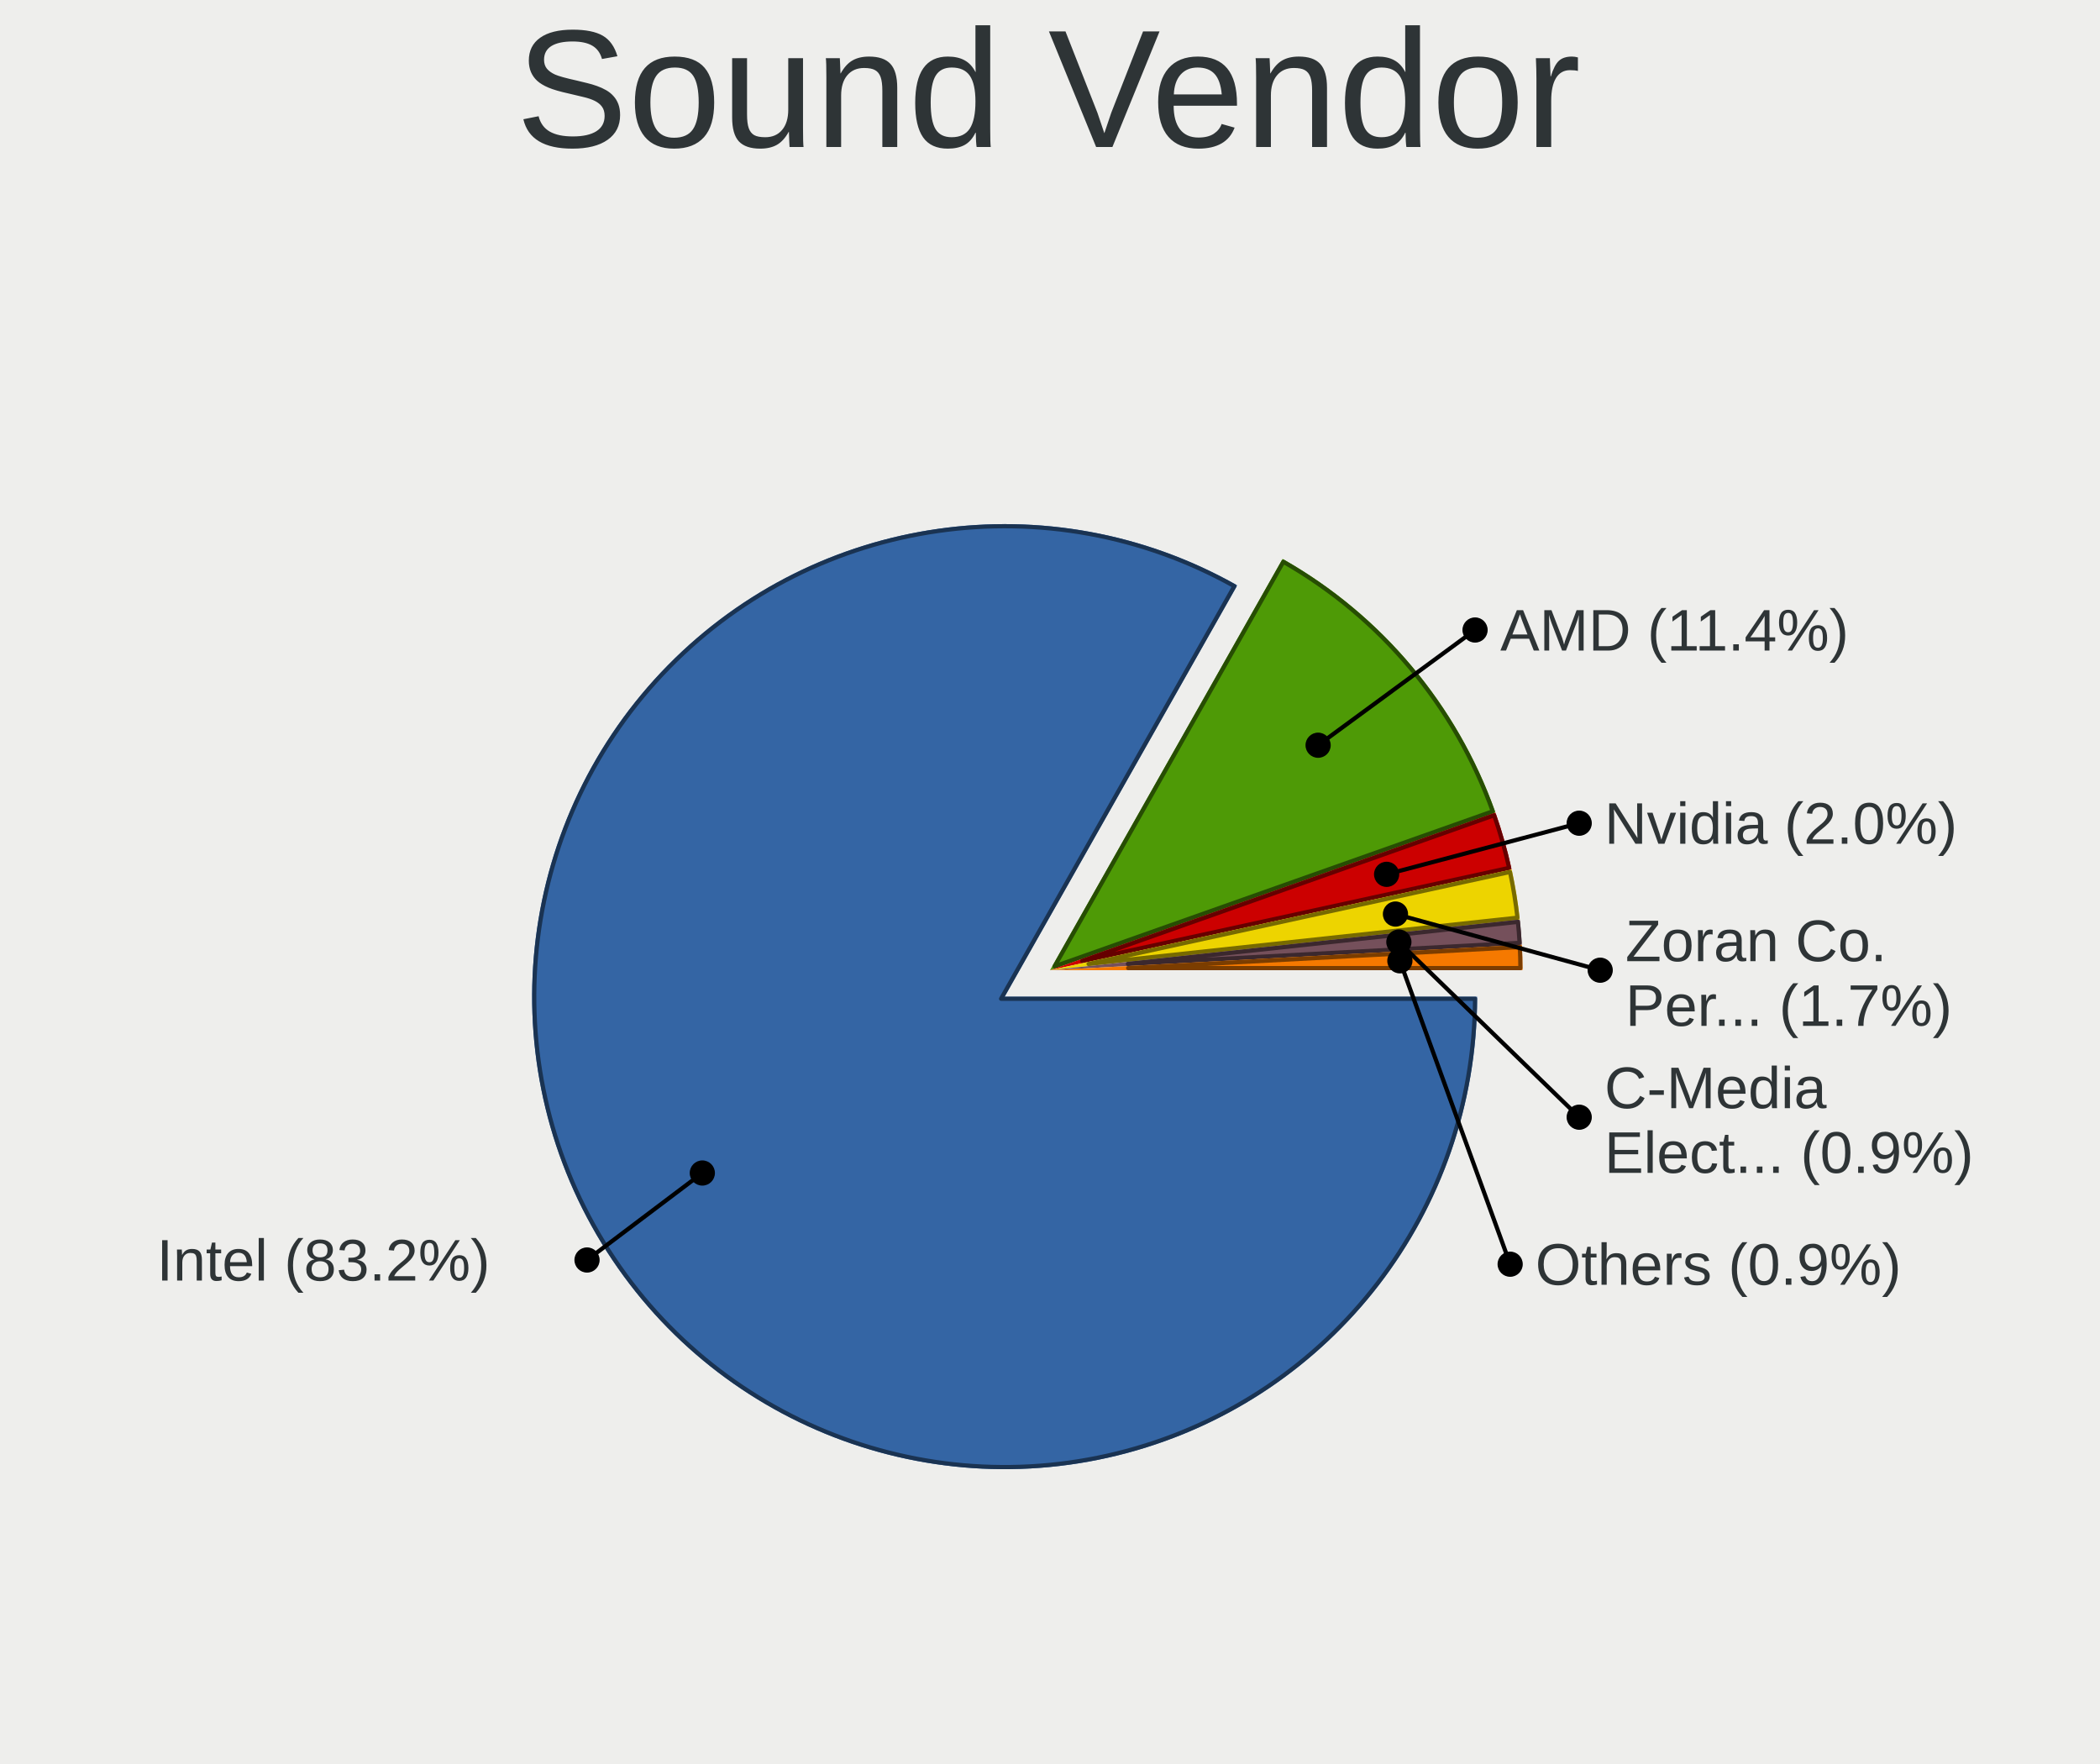
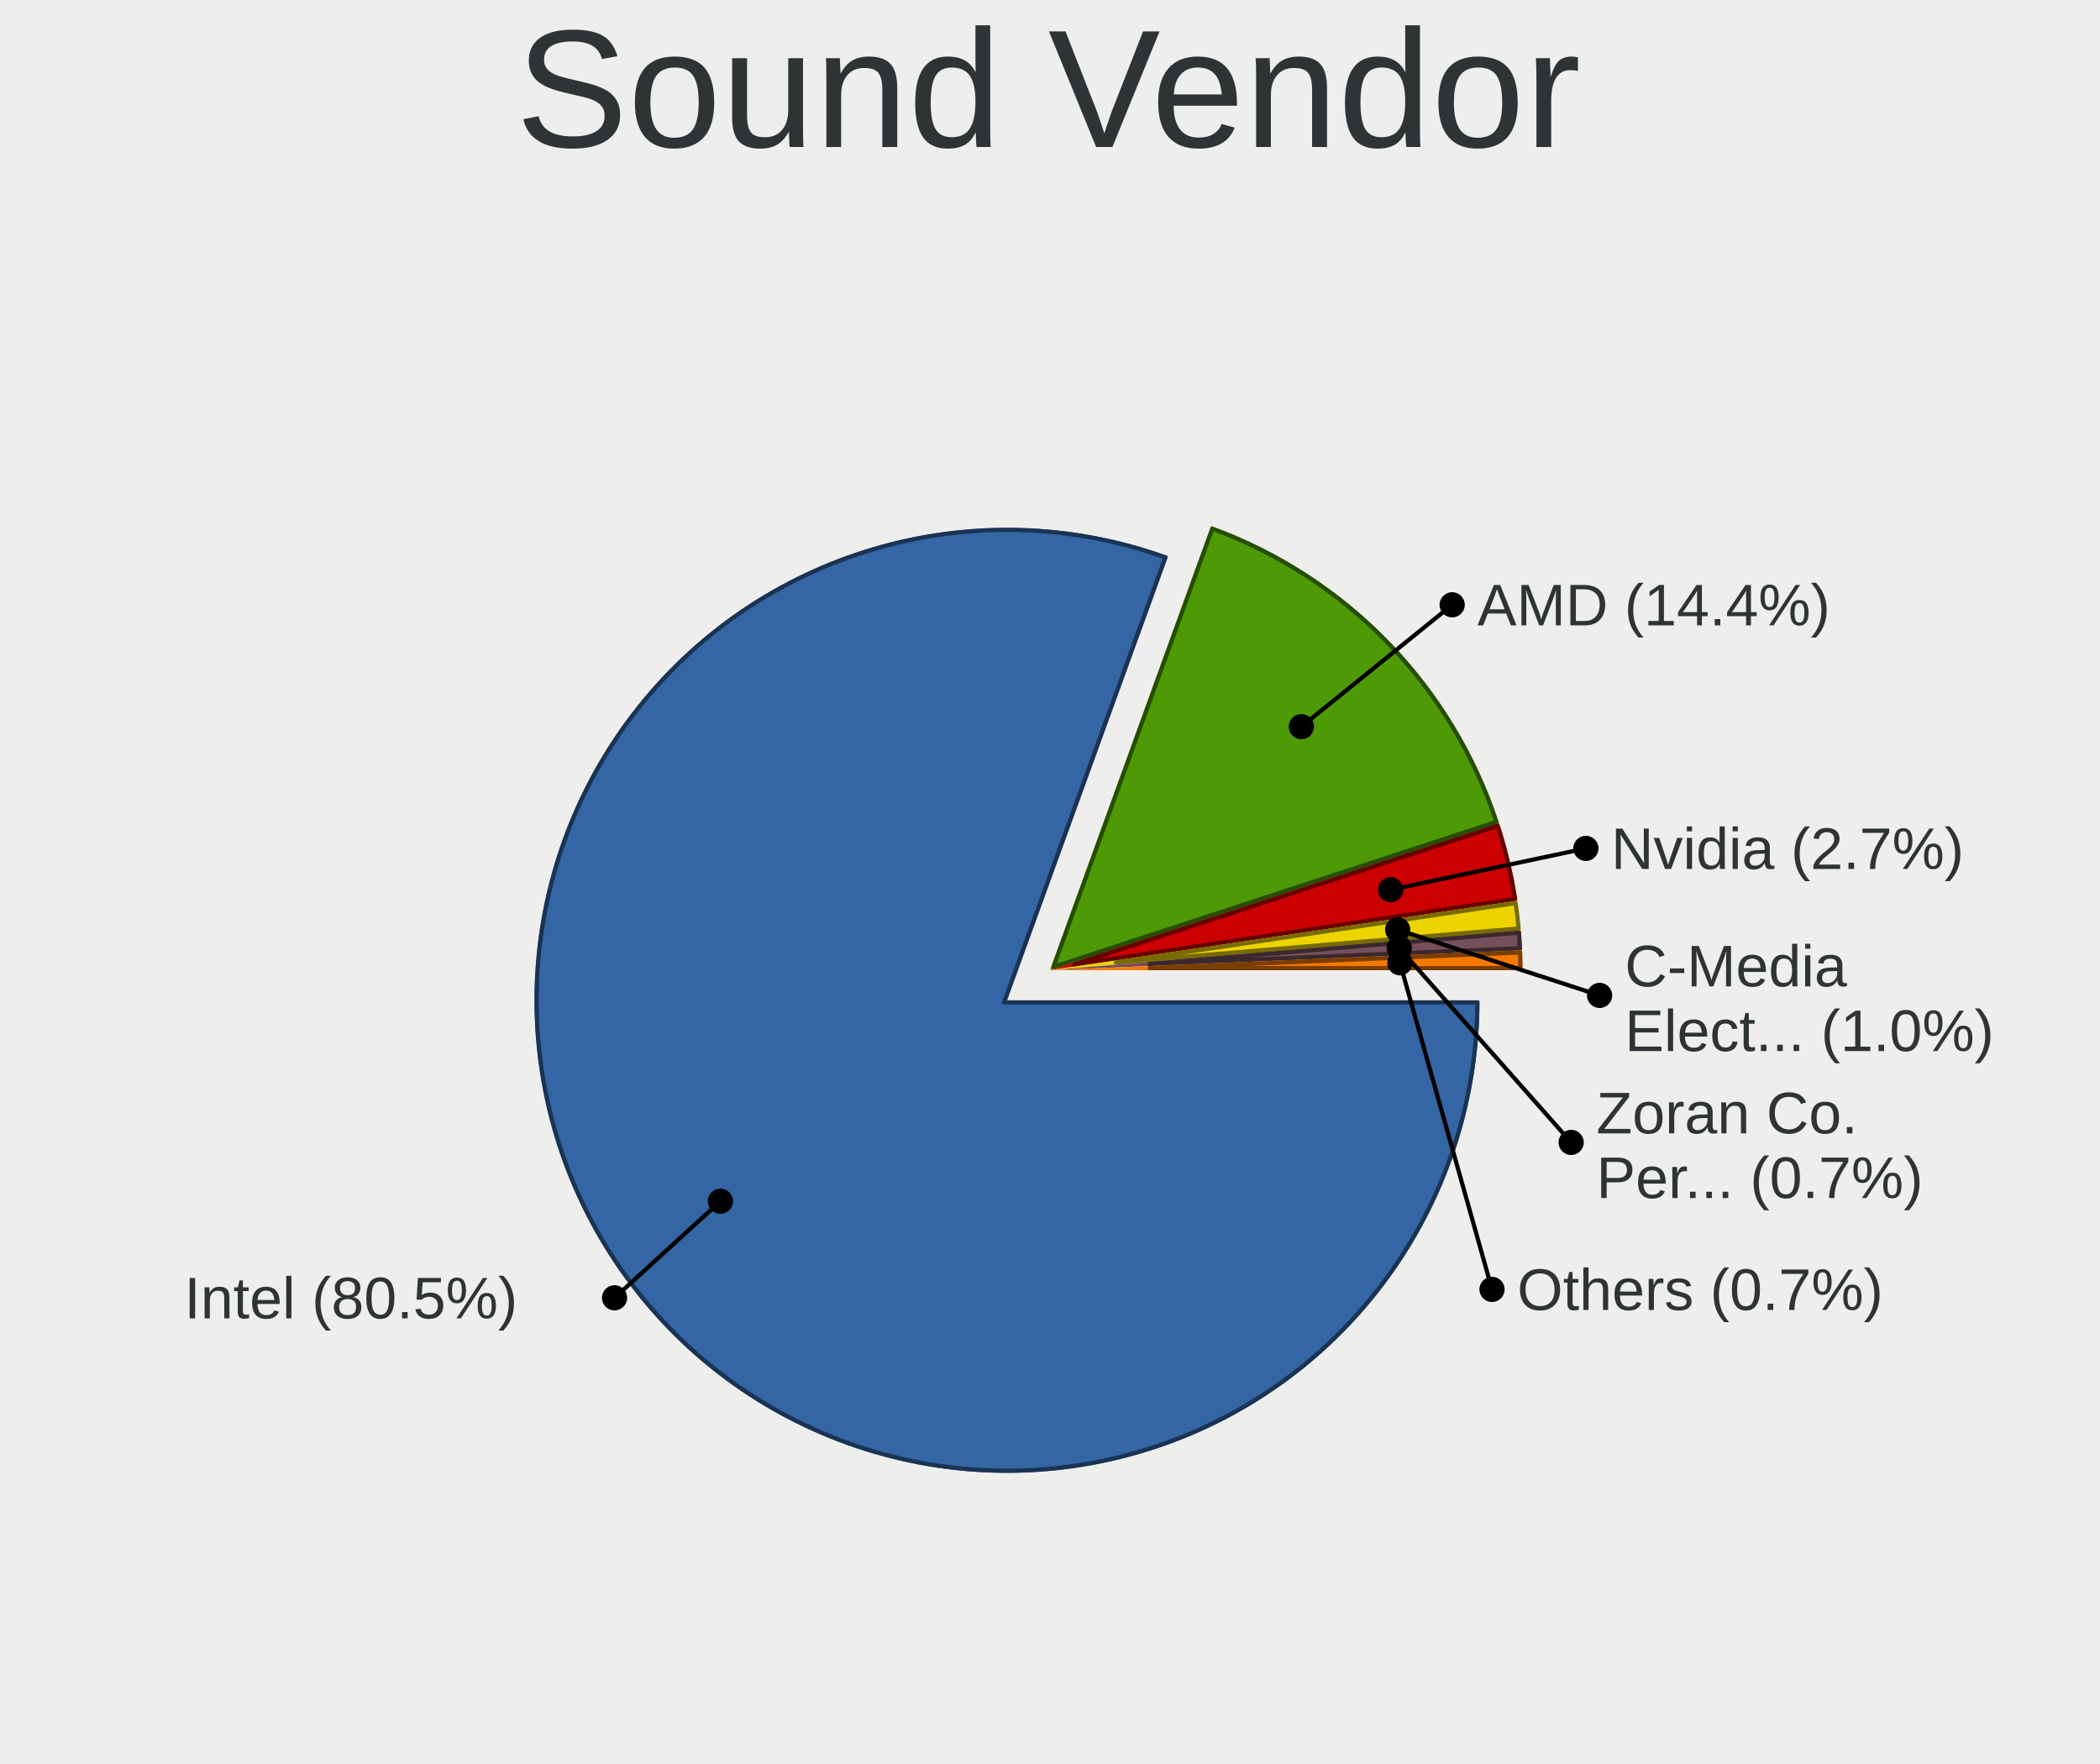
<svg xmlns="http://www.w3.org/2000/svg" width="500" height="420" version="1.0" id="ezcGraph">
  <defs />
  <g id="ezcGraphChart" color-rendering="optimizeQuality" shape-rendering="geometricPrecision" text-rendering="optimizeLegibility">
    <path d=" M 0,420 L 0,0 L 500,0 L 500,420 L 0,420 z " style="fill: #eeeeec; fill-opacity: 1.00; stroke: none;" id="ezcGraphPolygon_1" />
    <path d=" M 0,42 L 0,0 L 500,0 L 500,42 L 0,42 z " style="fill: #000000; fill-opacity: 0.00; stroke: none;" id="ezcGraphPolygon_2" />
-     <path d="M 239.20,237.30 L 351.70,237.30 A 112.50,112.50 0 1,1 294.58,139.37 z" style="fill: #3465a4; fill-opacity: 1.00; stroke: none; cursor: pointer;" id="ezcGraphCircleSector_4" />
-     <path d="M 238.35,237.80 L 351.20,237.80 A 112.00,112.00 0 1,1 293.90,139.56 z" style="fill: none; stroke: #1a3352; stroke-width: 1; stroke-opacity: 1.00; stroke-linecap: round; stroke-linejoin: round;" id="ezcGraphCircleSector_5" />
-     <path d="M 250.00,231.00 L 305.38,133.07 A 112.50,112.50 0 0,1 356.06,193.47 z" style="fill: #4e9a06; fill-opacity: 1.00; stroke: none; cursor: pointer;" id="ezcGraphCircleSector_6" />
-     <path d="M 251.09,230.08 L 305.56,133.75 A 112.00,112.00 0 0,1 355.42,193.17 z" style="fill: none; stroke: #274d03; stroke-width: 1; stroke-opacity: 1.00; stroke-linecap: round; stroke-linejoin: round;" id="ezcGraphCircleSector_7" />
-     <path d="M 250.00,231.00 L 356.06,193.47 A 112.50,112.50 0 0,1 359.91,207.02 z" style="fill: #cc0000; fill-opacity: 1.00; stroke: none; cursor: pointer;" id="ezcGraphCircleSector_8" />
-     <path d="M 257.68,228.81 L 355.75,194.11 A 112.00,112.00 0 0,1 359.32,206.64 z" style="fill: none; stroke: #660000; stroke-width: 1; stroke-opacity: 1.00; stroke-linecap: round; stroke-linejoin: round;" id="ezcGraphCircleSector_9" />
-     <path d="M 250.00,231.00 L 359.91,207.02 A 112.50,112.50 0 0,1 361.85,218.94 z" style="fill: #edd400; fill-opacity: 1.00; stroke: none; cursor: pointer;" id="ezcGraphCircleSector_10" />
-     <path d="M 259.19,229.51 L 359.53,207.61 A 112.00,112.00 0 0,1 361.30,218.50 z" style="fill: none; stroke: #776a00; stroke-width: 1; stroke-opacity: 1.00; stroke-linecap: round; stroke-linejoin: round;" id="ezcGraphCircleSector_11" />
-     <path d="M 250.00,231.00 L 361.85,218.94 A 112.50,112.50 0 0,1 362.34,224.96 z" style="fill: #75505b; fill-opacity: 1.00; stroke: none; cursor: pointer;" id="ezcGraphCircleSector_12" />
-     <path d="M 268.56,229.50 L 361.41,219.49 A 112.00,112.00 0 0,1 361.81,224.49 z" style="fill: none; stroke: #3b282e; stroke-width: 1; stroke-opacity: 1.00; stroke-linecap: round; stroke-linejoin: round;" id="ezcGraphCircleSector_13" />
-     <path d="M 250.00,231.00 L 362.34,224.96 A 112.50,112.50 0 0,1 362.50,231.00 z" style="fill: #f57900; fill-opacity: 1.00; stroke: none;" id="ezcGraphCircleSector_14" />
-     <path d="M 268.62,230.50 L 361.87,225.49 A 112.00,112.00 0 0,1 362.00,230.50 z" style="fill: none; stroke: #7b3d00; stroke-width: 1; stroke-opacity: 1.00; stroke-linecap: round; stroke-linejoin: round;" id="ezcGraphCircleSector_15" />
-     <path d=" M 167.221,279.288 L 139.769,300" style="fill: none; stroke: #000000; stroke-width: 1; stroke-opacity: 1.00; stroke-linecap: round; stroke-linejoin: round;" id="ezcGraphLine_16" />
-     <ellipse cx="167.221" cy="279.288" rx="3" ry="3" style="fill: #000000; fill-opacity: 1.00; stroke: none;" id="ezcGraphCircle_17" />
-     <ellipse cx="139.769" cy="300" rx="3" ry="3" style="fill: #000000; fill-opacity: 1.00; stroke: none;" id="ezcGraphCircle_18" />
-     <path d=" M 313.837,177.434 L 351.205,150" style="fill: none; stroke: #000000; stroke-width: 1; stroke-opacity: 1.00; stroke-linecap: round; stroke-linejoin: round;" id="ezcGraphLine_20" />
-     <ellipse cx="313.837" cy="177.434" rx="3" ry="3" style="fill: #000000; fill-opacity: 1.00; stroke: none;" id="ezcGraphCircle_21" />
-     <ellipse cx="351.205" cy="150" rx="3" ry="3" style="fill: #000000; fill-opacity: 1.00; stroke: none;" id="ezcGraphCircle_22" />
-     <path d=" M 330.146,208.174 L 376,196" style="fill: none; stroke: #000000; stroke-width: 1; stroke-opacity: 1.00; stroke-linecap: round; stroke-linejoin: round;" id="ezcGraphLine_24" />
-     <ellipse cx="330.146" cy="208.174" rx="3" ry="3" style="fill: #000000; fill-opacity: 1.00; stroke: none;" id="ezcGraphCircle_25" />
-     <ellipse cx="376" cy="196" rx="3" ry="3" style="fill: #000000; fill-opacity: 1.00; stroke: none;" id="ezcGraphCircle_26" />
-     <path d=" M 332.254,217.632 L 381,231" style="fill: none; stroke: #000000; stroke-width: 1; stroke-opacity: 1.00; stroke-linecap: round; stroke-linejoin: round;" id="ezcGraphLine_28" />
-     <ellipse cx="332.254" cy="217.632" rx="3" ry="3" style="fill: #000000; fill-opacity: 1.00; stroke: none;" id="ezcGraphCircle_29" />
-     <ellipse cx="381" cy="231" rx="3" ry="3" style="fill: #000000; fill-opacity: 1.00; stroke: none;" id="ezcGraphCircle_30" />
-     <path d=" M 333.063,224.294 L 376,266" style="fill: none; stroke: #000000; stroke-width: 1; stroke-opacity: 1.00; stroke-linecap: round; stroke-linejoin: round;" id="ezcGraphLine_32" />
-     <ellipse cx="333.063" cy="224.294" rx="3" ry="3" style="fill: #000000; fill-opacity: 1.00; stroke: none;" id="ezcGraphCircle_33" />
-     <ellipse cx="376" cy="266" rx="3" ry="3" style="fill: #000000; fill-opacity: 1.00; stroke: none;" id="ezcGraphCircle_34" />
-     <path d=" M 333.303,228.763 L 359.562,301" style="fill: none; stroke: #000000; stroke-width: 1; stroke-opacity: 1.00; stroke-linecap: round; stroke-linejoin: round;" id="ezcGraphLine_36" />
-     <ellipse cx="333.303" cy="228.763" rx="3" ry="3" style="fill: #000000; fill-opacity: 1.00; stroke: none;" id="ezcGraphCircle_37" />
-     <ellipse cx="359.562" cy="301" rx="3" ry="3" style="fill: #000000; fill-opacity: 1.00; stroke: none;" id="ezcGraphCircle_38" />
+     <path d="M 239.76,238.18 L 352.26,238.18 A 112.50,112.50 0 1,1 278.12,132.42 z" style="fill: #3465a4; fill-opacity: 1.00; stroke: none; cursor: pointer;" id="ezcGraphCircleSector_4" />
+     <path d="M 239.05,238.68 L 351.76,238.68 A 112.00,112.00 0 1,1 277.48,132.71 z" style="fill: none; stroke: #1a3352; stroke-width: 1; stroke-opacity: 1.00; stroke-linecap: round; stroke-linejoin: round;" id="ezcGraphCircleSector_5" />
+     <path d="M 250.00,231.00 L 288.35,125.24 A 112.50,112.50 0 0,1 356.92,196.01 z" style="fill: #4e9a06; fill-opacity: 1.00; stroke: none; cursor: pointer;" id="ezcGraphCircleSector_6" />
+     <path d="M 250.82,230.21 L 288.65,125.88 A 112.00,112.00 0 0,1 356.29,195.69 z" style="fill: none; stroke: #274d03; stroke-width: 1; stroke-opacity: 1.00; stroke-linecap: round; stroke-linejoin: round;" id="ezcGraphCircleSector_7" />
+     <path d="M 250.00,231.00 L 356.92,196.01 A 112.50,112.50 0 0,1 361.28,214.46 z" style="fill: #cc0000; fill-opacity: 1.00; stroke: none; cursor: pointer;" id="ezcGraphCircleSector_8" />
+     <path d="M 255.78,229.64 L 356.60,196.64 A 112.00,112.00 0 0,1 360.71,214.04 z" style="fill: none; stroke: #660000; stroke-width: 1; stroke-opacity: 1.00; stroke-linecap: round; stroke-linejoin: round;" id="ezcGraphCircleSector_9" />
+     <path d="M 250.00,231.00 L 361.28,214.46 A 112.50,112.50 0 0,1 362.10,221.52 z" style="fill: #edd400; fill-opacity: 1.00; stroke: none; cursor: pointer;" id="ezcGraphCircleSector_10" />
+     <path d="M 265.71,229.17 L 360.86,215.02 A 112.00,112.00 0 0,1 361.56,221.07 z" style="fill: none; stroke: #776a00; stroke-width: 1; stroke-opacity: 1.00; stroke-linecap: round; stroke-linejoin: round;" id="ezcGraphCircleSector_11" />
+     <path d="M 250.00,231.00 L 362.10,221.52 A 112.50,112.50 0 0,1 362.40,226.26 z" style="fill: #75505b; fill-opacity: 1.00; stroke: none; cursor: pointer;" id="ezcGraphCircleSector_12" />
+     <path d="M 273.67,229.50 L 361.64,222.06 A 112.00,112.00 0 0,1 361.88,225.78 z" style="fill: none; stroke: #3b282e; stroke-width: 1; stroke-opacity: 1.00; stroke-linecap: round; stroke-linejoin: round;" id="ezcGraphCircleSector_13" />
+     <path d="M 250.00,231.00 L 362.40,226.26 A 112.50,112.50 0 0,1 362.50,231.00 z" style="fill: #f57900; fill-opacity: 1.00; stroke: none;" id="ezcGraphCircleSector_14" />
+     <path d="M 273.71,230.50 L 361.92,226.78 A 112.00,112.00 0 0,1 362.00,230.50 z" style="fill: none; stroke: #7b3d00; stroke-width: 1; stroke-opacity: 1.00; stroke-linecap: round; stroke-linejoin: round;" id="ezcGraphCircleSector_15" />
+     <path d=" M 171.53,286.014 L 146.322,309" style="fill: none; stroke: #000000; stroke-width: 1; stroke-opacity: 1.00; stroke-linecap: round; stroke-linejoin: round;" id="ezcGraphLine_16" />
+     <ellipse cx="171.53" cy="286.014" rx="3" ry="3" style="fill: #000000; fill-opacity: 1.00; stroke: none;" id="ezcGraphCircle_17" />
+     <ellipse cx="146.322" cy="309" rx="3" ry="3" style="fill: #000000; fill-opacity: 1.00; stroke: none;" id="ezcGraphCircle_18" />
+     <path d=" M 309.85,173.014 L 345.755,144" style="fill: none; stroke: #000000; stroke-width: 1; stroke-opacity: 1.00; stroke-linecap: round; stroke-linejoin: round;" id="ezcGraphLine_20" />
+     <ellipse cx="309.85" cy="173.014" rx="3" ry="3" style="fill: #000000; fill-opacity: 1.00; stroke: none;" id="ezcGraphCircle_21" />
+     <ellipse cx="345.755" cy="144" rx="3" ry="3" style="fill: #000000; fill-opacity: 1.00; stroke: none;" id="ezcGraphCircle_22" />
+     <path d=" M 331.102,211.845 L 377.589,202" style="fill: none; stroke: #000000; stroke-width: 1; stroke-opacity: 1.00; stroke-linecap: round; stroke-linejoin: round;" id="ezcGraphLine_24" />
+     <ellipse cx="331.102" cy="211.845" rx="3" ry="3" style="fill: #000000; fill-opacity: 1.00; stroke: none;" id="ezcGraphCircle_25" />
+     <ellipse cx="377.589" cy="202" rx="3" ry="3" style="fill: #000000; fill-opacity: 1.00; stroke: none;" id="ezcGraphCircle_26" />
+     <path d=" M 332.774,221.358 L 380.856,237" style="fill: none; stroke: #000000; stroke-width: 1; stroke-opacity: 1.00; stroke-linecap: round; stroke-linejoin: round;" id="ezcGraphLine_28" />
+     <ellipse cx="332.774" cy="221.358" rx="3" ry="3" style="fill: #000000; fill-opacity: 1.00; stroke: none;" id="ezcGraphCircle_29" />
+     <ellipse cx="380.856" cy="237" rx="3" ry="3" style="fill: #000000; fill-opacity: 1.00; stroke: none;" id="ezcGraphCircle_30" />
+     <path d=" M 333.167,225.732 L 374.085,272" style="fill: none; stroke: #000000; stroke-width: 1; stroke-opacity: 1.00; stroke-linecap: round; stroke-linejoin: round;" id="ezcGraphLine_32" />
+     <ellipse cx="333.167" cy="225.732" rx="3" ry="3" style="fill: #000000; fill-opacity: 1.00; stroke: none;" id="ezcGraphCircle_33" />
+     <ellipse cx="374.085" cy="272" rx="3" ry="3" style="fill: #000000; fill-opacity: 1.00; stroke: none;" id="ezcGraphCircle_34" />
+     <path d=" M 333.315,229.243 L 355.242,307" style="fill: none; stroke: #000000; stroke-width: 1; stroke-opacity: 1.00; stroke-linecap: round; stroke-linejoin: round;" id="ezcGraphLine_36" />
+     <ellipse cx="333.315" cy="229.243" rx="3" ry="3" style="fill: #000000; fill-opacity: 1.00; stroke: none;" id="ezcGraphCircle_37" />
+     <ellipse cx="355.242" cy="307" rx="3" ry="3" style="fill: #000000; fill-opacity: 1.00; stroke: none;" id="ezcGraphCircle_38" />
    <g id="ezcGraphTextBox_3">
      <path d=" M 122.3,42 L 122.3,0.5 L 378.2,0.5 L 378.2,42 L 122.3,42 z " style="fill: #ffffff; fill-opacity: 0.00; stroke: none;" id="ezcGraphPolygon_40" />
      <text id="ezcGraphTextBox_3_text" x="122.8" text-length="254.4px" y="35" style="font-size: 40px; font-family: 'Arial'; fill: #2e3436; fill-opacity: 1.00; stroke: none;">Sound Vendor</text>
    </g>
    <g id="ezcGraphTextBox_19" style=" cursor: pointer;">
-       <path d=" M 36.809,308 L 36.809,292.5 L 134.769,292.5 L 134.769,308 L 36.809,308 z " style="fill: #ffffff; fill-opacity: 0.00; stroke: none;" id="ezcGraphPolygon_41" />
-       <text id="ezcGraphTextBox_19_text" x="37.309" text-length="96.46px" y="304.9" style="font-size: 14px; font-family: 'Arial'; fill: #2e3436; fill-opacity: 1.00; stroke: none;">Intel (83.2%)</text>
+       <path d=" M 43.362,317 L 43.362,301.5 L 141.322,301.5 L 141.322,317 L 43.362,317 z " style="fill: #ffffff; fill-opacity: 0.00; stroke: none;" id="ezcGraphPolygon_41" />
+       <text id="ezcGraphTextBox_19_text" x="43.862" text-length="96.46px" y="313.9" style="font-size: 14px; font-family: 'Arial'; fill: #2e3436; fill-opacity: 1.00; stroke: none;">Intel (80.5%)</text>
    </g>
    <g id="ezcGraphTextBox_23" style=" cursor: pointer;">
-       <path d=" M 356.705,158 L 356.705,142.5 L 439.825,142.5 L 439.825,158 L 356.705,158 z " style="fill: #ffffff; fill-opacity: 0.00; stroke: none;" id="ezcGraphPolygon_42" />
-       <text id="ezcGraphTextBox_23_text" x="357.205" text-length="81.62px" y="154.9" style="font-size: 14px; font-family: 'Arial'; fill: #2e3436; fill-opacity: 1.00; stroke: none;">AMD (11.4%)</text>
+       <path d=" M 351.255,152 L 351.255,136.5 L 434.375,136.5 L 434.375,152 L 351.255,152 z " style="fill: #ffffff; fill-opacity: 0.00; stroke: none;" id="ezcGraphPolygon_42" />
+       <text id="ezcGraphTextBox_23_text" x="351.755" text-length="81.62px" y="148.9" style="font-size: 14px; font-family: 'Arial'; fill: #2e3436; fill-opacity: 1.00; stroke: none;">AMD (14.4%)</text>
    </g>
    <g id="ezcGraphTextBox_27" style=" cursor: pointer;">
-       <path d=" M 381.5,204 L 381.5,188.5 L 479.46,188.5 L 479.46,204 L 381.5,204 z " style="fill: #ffffff; fill-opacity: 0.00; stroke: none;" id="ezcGraphPolygon_43" />
-       <text id="ezcGraphTextBox_27_text" x="382" text-length="96.46px" y="200.9" style="font-size: 14px; font-family: 'Arial'; fill: #2e3436; fill-opacity: 1.00; stroke: none;">Nvidia (2.0%)</text>
+       <path d=" M 383.089,210 L 383.089,194.5 L 481.05,194.5 L 481.05,210 L 383.089,210 z " style="fill: #ffffff; fill-opacity: 0.00; stroke: none;" id="ezcGraphPolygon_43" />
+       <text id="ezcGraphTextBox_27_text" x="383.589" text-length="96.46px" y="206.9" style="font-size: 14px; font-family: 'Arial'; fill: #2e3436; fill-opacity: 1.00; stroke: none;">Nvidia (2.7%)</text>
    </g>
    <g id="ezcGraphTextBox_31" style=" cursor: pointer;">
-       <path d=" M 386.5,246.05 L 386.5,216.45 L 484.46,216.45 L 484.46,246.05 L 386.5,246.05 z " style="fill: #ffffff; fill-opacity: 0.00; stroke: none;" id="ezcGraphPolygon_44" />
-       <text id="ezcGraphTextBox_31_text" x="387" text-length="66.78px" y="228.85" style="font-size: 14px; font-family: 'Arial'; fill: #2e3436; fill-opacity: 1.00; stroke: none;">Zoran Co.</text>
-       <text id="ezcGraphTextBox_31_text" x="387" text-length="96.46px" y="244.25" style="font-size: 14px; font-family: 'Arial'; fill: #2e3436; fill-opacity: 1.00; stroke: none;">Per... (1.7%)</text>
+       <path d=" M 386.356,252.05 L 386.356,222.45 L 499.156,222.45 L 499.156,252.05 L 386.356,252.05 z " style="fill: #ffffff; fill-opacity: 0.00; stroke: none;" id="ezcGraphPolygon_44" />
+       <text id="ezcGraphTextBox_31_text" x="386.856" text-length="51.94px" y="234.85" style="font-size: 14px; font-family: 'Arial'; fill: #2e3436; fill-opacity: 1.00; stroke: none;">C-Media</text>
+       <text id="ezcGraphTextBox_31_text" x="386.856" text-length="111.3px" y="250.25" style="font-size: 14px; font-family: 'Arial'; fill: #2e3436; fill-opacity: 1.00; stroke: none;">Elect... (1.0%)</text>
    </g>
    <g id="ezcGraphTextBox_35" style=" cursor: pointer;">
-       <path d=" M 381.5,281.05 L 381.5,251.45 L 494.3,251.45 L 494.3,281.05 L 381.5,281.05 z " style="fill: #ffffff; fill-opacity: 0.00; stroke: none;" id="ezcGraphPolygon_45" />
-       <text id="ezcGraphTextBox_35_text" x="382" text-length="51.94px" y="263.85" style="font-size: 14px; font-family: 'Arial'; fill: #2e3436; fill-opacity: 1.00; stroke: none;">C-Media</text>
-       <text id="ezcGraphTextBox_35_text" x="382" text-length="111.3px" y="279.25" style="font-size: 14px; font-family: 'Arial'; fill: #2e3436; fill-opacity: 1.00; stroke: none;">Elect... (0.9%)</text>
+       <path d=" M 379.585,287.05 L 379.585,257.45 L 477.545,257.45 L 477.545,287.05 L 379.585,287.05 z " style="fill: #ffffff; fill-opacity: 0.00; stroke: none;" id="ezcGraphPolygon_45" />
+       <text id="ezcGraphTextBox_35_text" x="380.085" text-length="66.78px" y="269.85" style="font-size: 14px; font-family: 'Arial'; fill: #2e3436; fill-opacity: 1.00; stroke: none;">Zoran Co.</text>
+       <text id="ezcGraphTextBox_35_text" x="380.085" text-length="96.46px" y="285.25" style="font-size: 14px; font-family: 'Arial'; fill: #2e3436; fill-opacity: 1.00; stroke: none;">Per... (0.7%)</text>
    </g>
    <g id="ezcGraphTextBox_39">
-       <path d=" M 365.062,309 L 365.062,293.5 L 463.022,293.5 L 463.022,309 L 365.062,309 z " style="fill: #ffffff; fill-opacity: 0.00; stroke: none;" id="ezcGraphPolygon_46" />
-       <text id="ezcGraphTextBox_39_text" x="365.562" text-length="96.46px" y="305.9" style="font-size: 14px; font-family: 'Arial'; fill: #2e3436; fill-opacity: 1.00; stroke: none;">Others (0.9%)</text>
+       <path d=" M 360.742,315 L 360.742,299.5 L 458.702,299.5 L 458.702,315 L 360.742,315 z " style="fill: #ffffff; fill-opacity: 0.00; stroke: none;" id="ezcGraphPolygon_46" />
+       <text id="ezcGraphTextBox_39_text" x="361.242" text-length="96.46px" y="311.9" style="font-size: 14px; font-family: 'Arial'; fill: #2e3436; fill-opacity: 1.00; stroke: none;">Others (0.7%)</text>
    </g>
  </g>
</svg>
